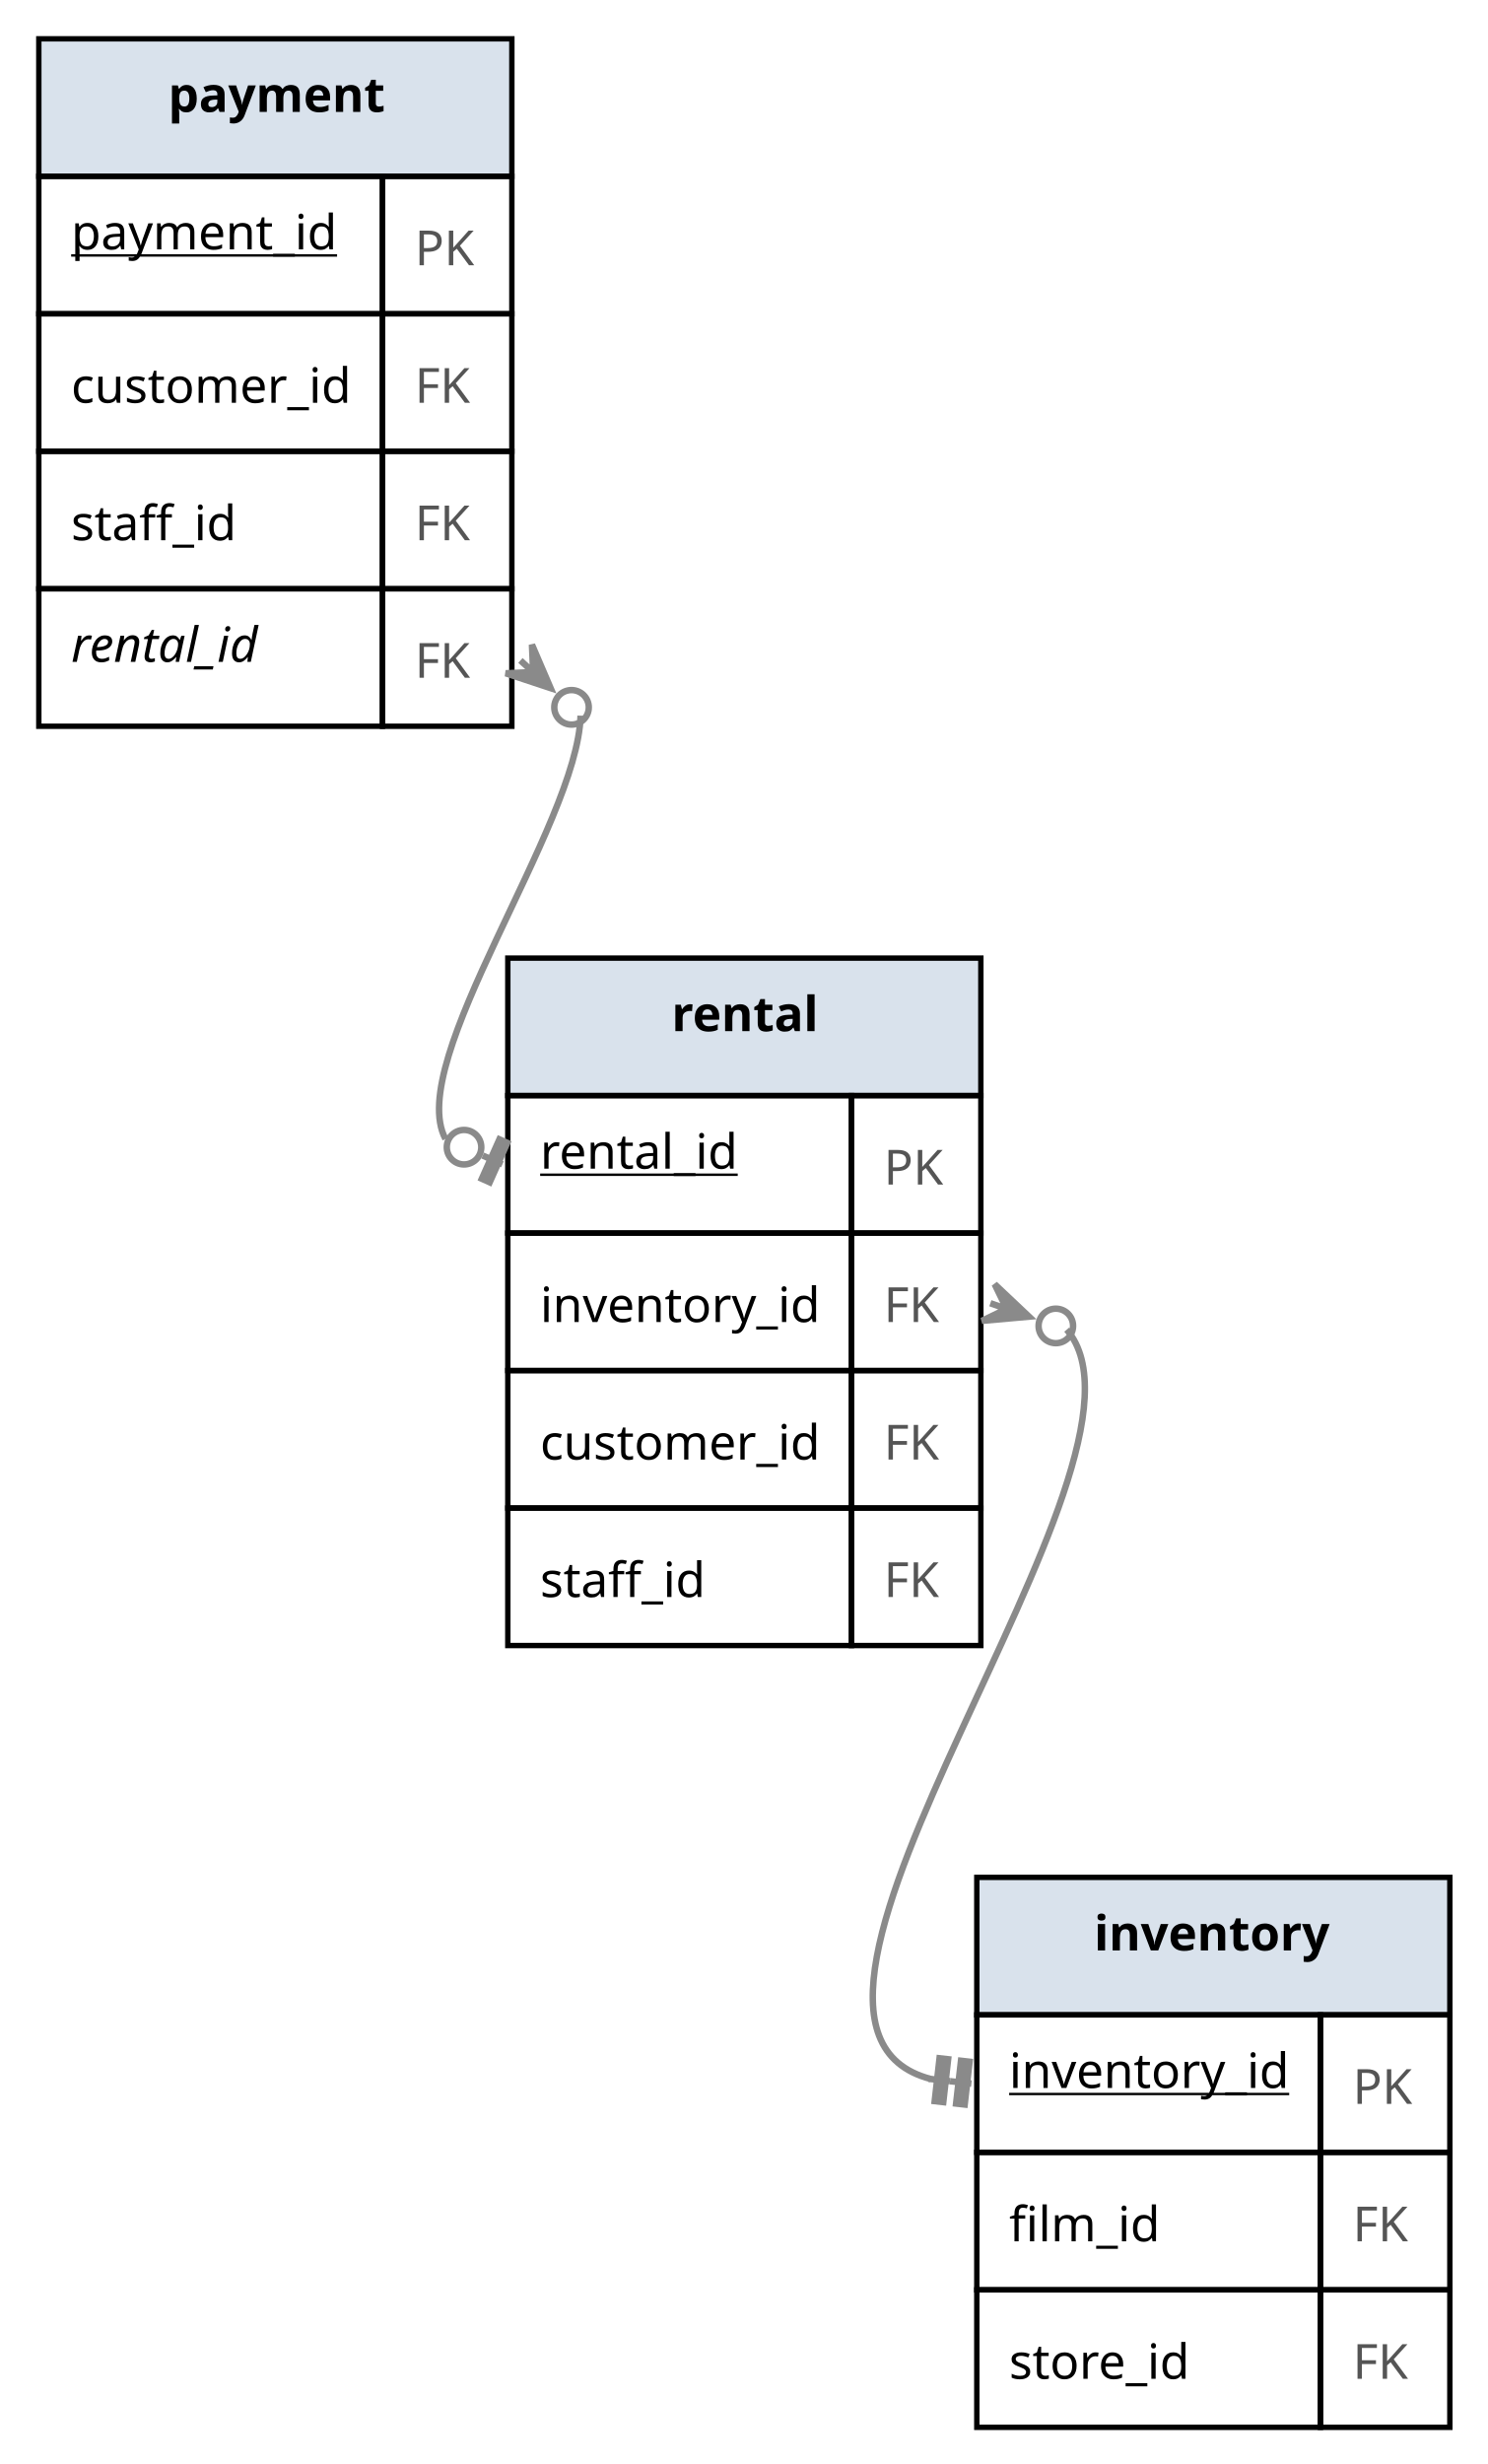
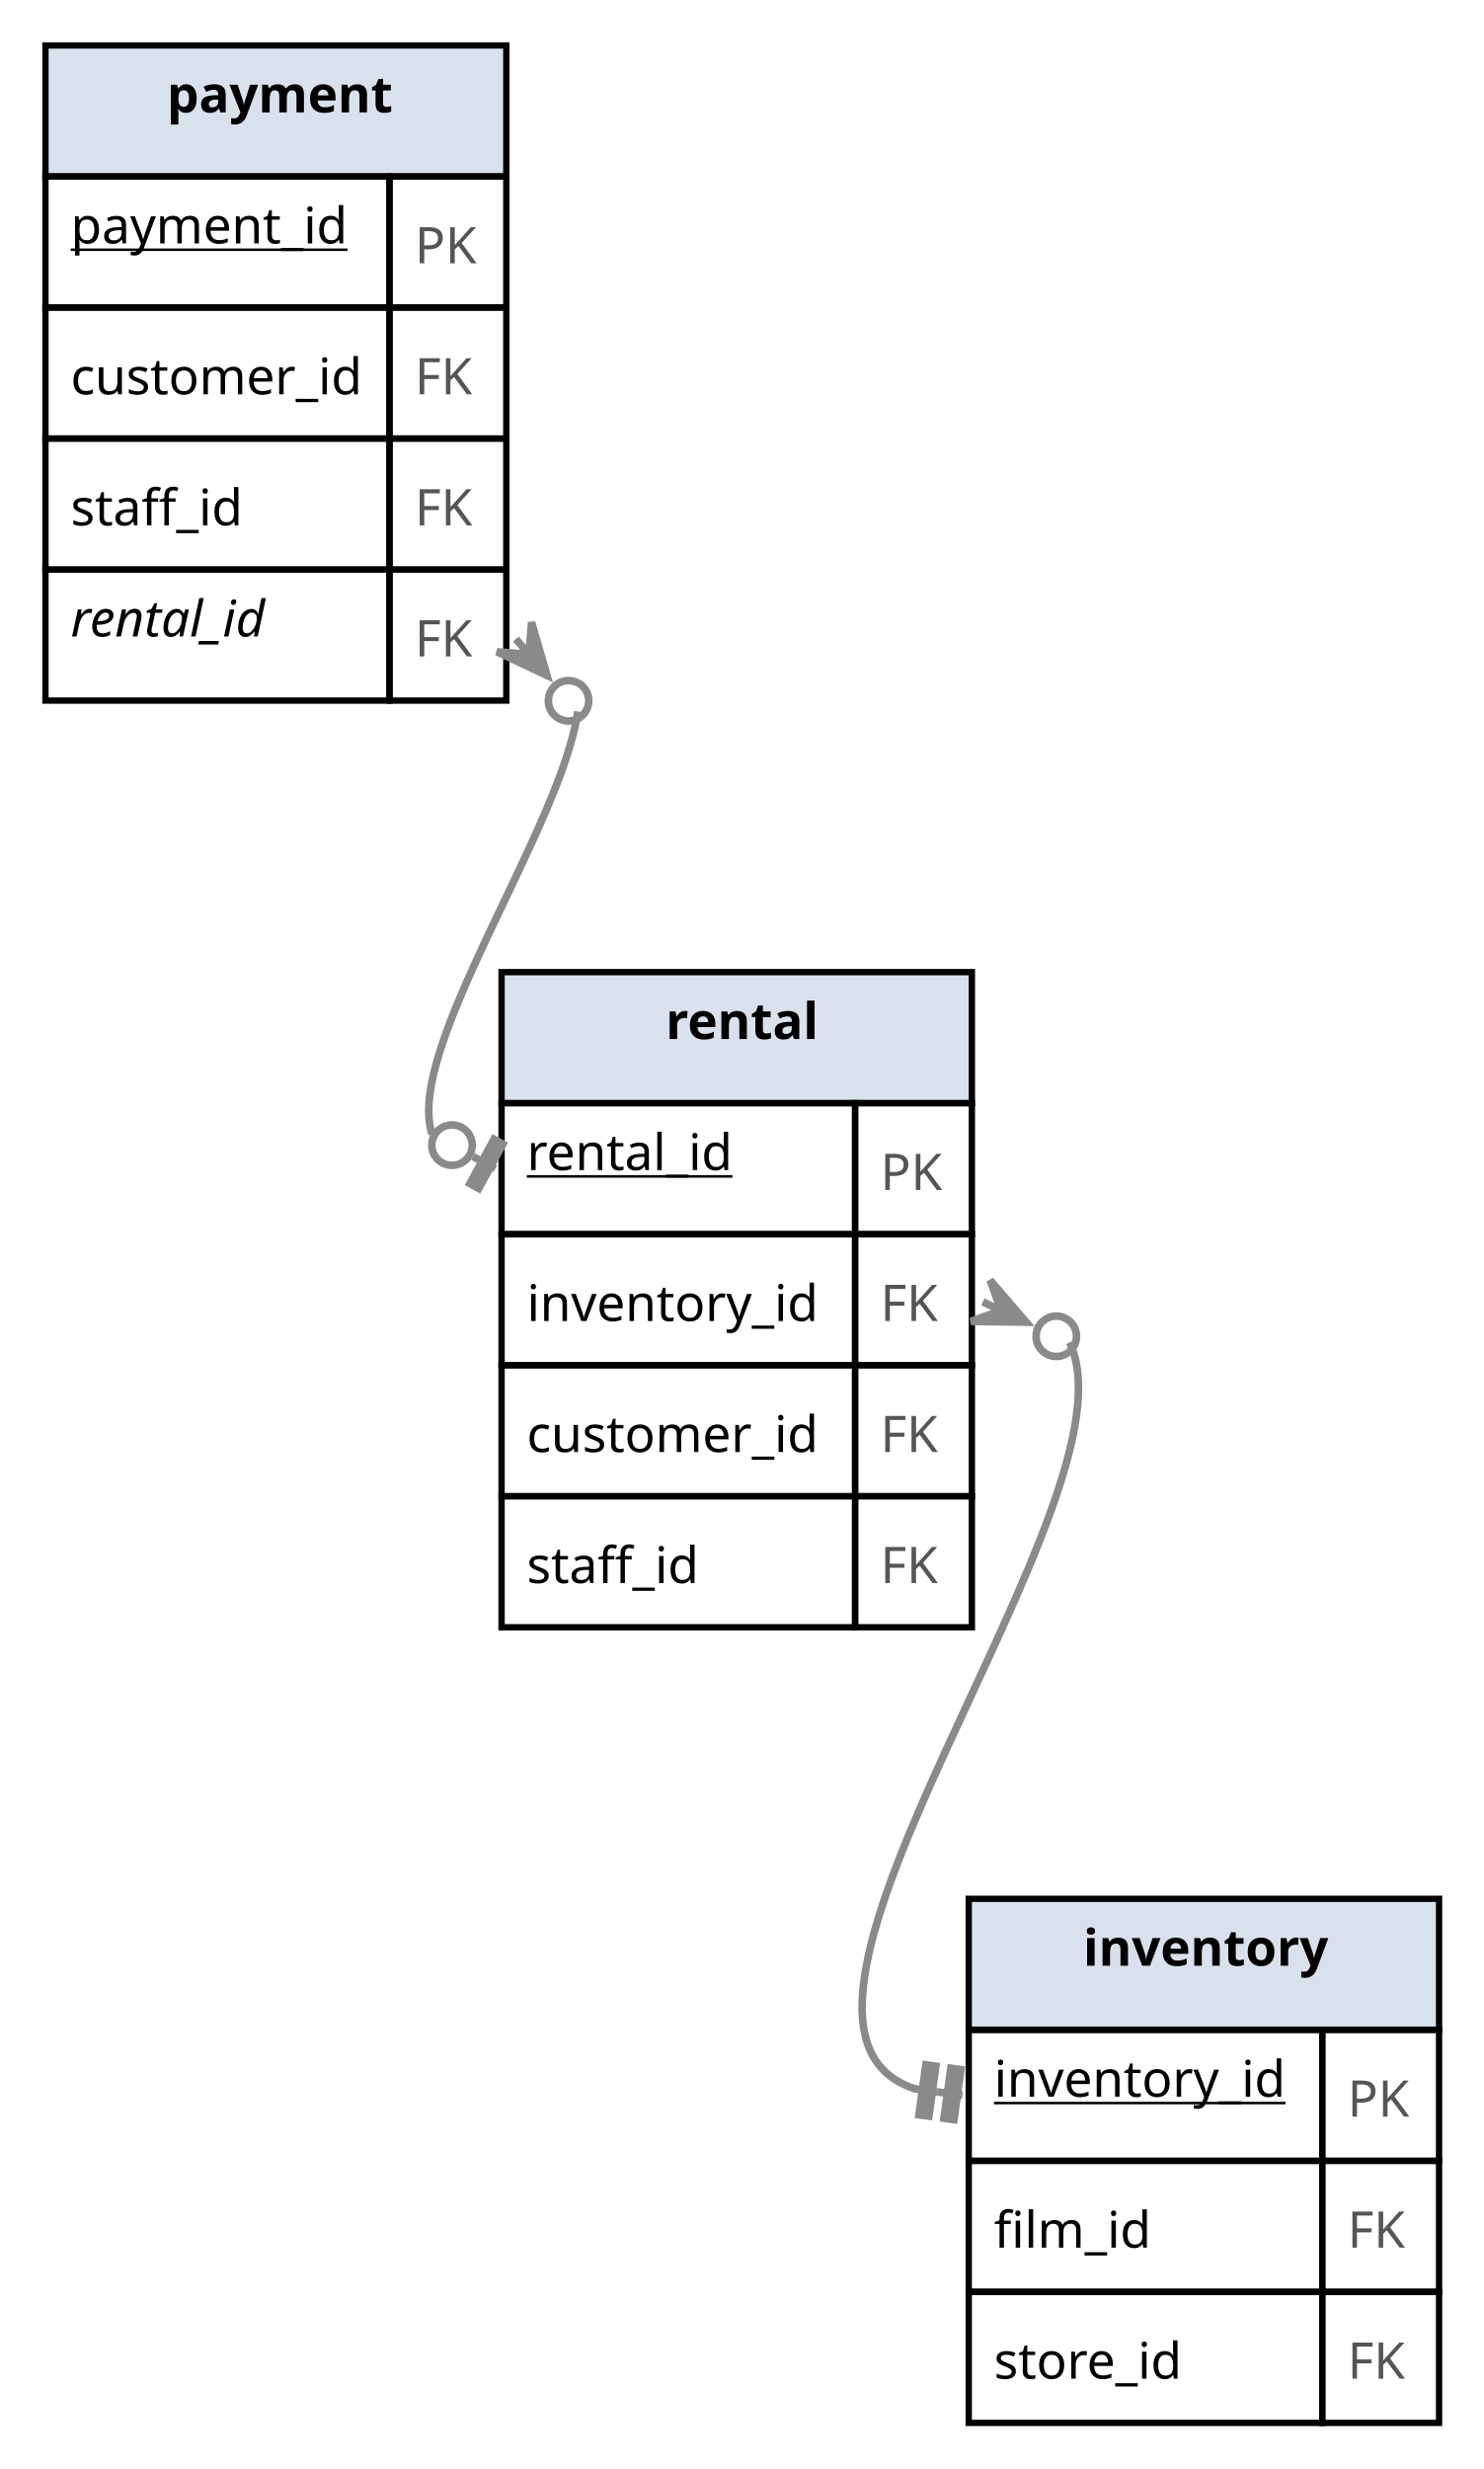
- <svg xmlns="http://www.w3.org/2000/svg" width="276pt" height="457pt" viewBox="0.00 0.00 276.00 457.00">
-   <g id="graph0" class="graph" transform="scale(1 1) rotate(0) translate(7.2 450.2)">
+ <svg xmlns="http://www.w3.org/2000/svg" width="235pt" height="391pt" viewBox="0.00 0.00 235.00 391.00">
+   <g id="graph0" class="graph" transform="scale(1 1) rotate(0) translate(7.2 383.7)">
    <g id="node1" class="node">
-       <polygon fill="#d9e2ec" stroke="none" points="174,-76.5 174,-102 261.75,-102 261.75,-76.5 174,-76.5" />
-       <polygon fill="none" stroke="#000000" points="174,-76.5 174,-102 261.75,-102 261.75,-76.5 174,-76.5" />
-       <text xml:space="preserve" text-anchor="start" x="195.75" y="-88.45" font-family="Noto Sans KR" font-weight="bold" font-size="9.00" fill="#000000">inventory</text>
-       <polygon fill="none" stroke="#000000" points="174,-51 174,-76.5 237.75,-76.5 237.75,-51 174,-51" />
-       <text xml:space="preserve" text-anchor="start" x="180" y="-62.95" font-family="Noto Sans KR" text-decoration="underline" font-size="9.00">inventory_id</text>
-       <polygon fill="none" stroke="#000000" points="237.75,-51 237.75,-76.5 261.75,-76.5 261.75,-51 237.75,-51" />
-       <text xml:space="preserve" text-anchor="start" x="243.75" y="-60" font-family="Noto Sans KR" font-size="9.00" fill="#555555">PK</text>
-       <polygon fill="none" stroke="#000000" points="174,-25.5 174,-51 237.75,-51 237.75,-25.5 174,-25.5" />
-       <text xml:space="preserve" text-anchor="start" x="180" y="-34.5" font-family="Noto Sans KR" font-size="9.00">film_id</text>
-       <polygon fill="none" stroke="#000000" points="237.75,-25.5 237.75,-51 261.75,-51 261.75,-25.5 237.75,-25.5" />
-       <text xml:space="preserve" text-anchor="start" x="243.75" y="-34.5" font-family="Noto Sans KR" font-size="9.00" fill="#555555">FK</text>
-       <polygon fill="none" stroke="#000000" points="174,0 174,-25.5 237.75,-25.5 237.75,0 174,0" />
-       <text xml:space="preserve" text-anchor="start" x="180" y="-9" font-family="Noto Sans KR" font-size="9.00">store_id</text>
-       <polygon fill="none" stroke="#000000" points="237.75,0 237.75,-25.5 261.75,-25.5 261.75,0 237.75,0" />
-       <text xml:space="preserve" text-anchor="start" x="243.75" y="-9" font-family="Noto Sans KR" font-size="9.00" fill="#555555">FK</text>
+       <polygon fill="#d9e2ec" stroke="none" points="146.25,-62.25 146.25,-83 220.75,-83 220.75,-62.25 146.25,-62.25" />
+       <polygon fill="none" stroke="#000000" points="146.25,-62.25 146.25,-83 220.75,-83 220.75,-62.25 146.25,-62.25" />
+       <text xml:space="preserve" text-anchor="start" x="164.38" y="-72.4" font-family="Noto Sans KR" font-weight="bold" font-size="8.00" fill="#000000">inventory</text>
+       <polygon fill="none" stroke="#000000" points="146.25,-41.5 146.25,-62.25 202.25,-62.25 202.25,-41.5 146.25,-41.5" />
+       <text xml:space="preserve" text-anchor="start" x="150.25" y="-51.65" font-family="Noto Sans KR" text-decoration="underline" font-size="8.00">inventory_id</text>
+       <polygon fill="none" stroke="#000000" points="202.25,-41.5 202.25,-62.25 220.75,-62.25 220.75,-41.5 202.25,-41.5" />
+       <text xml:space="preserve" text-anchor="start" x="206.25" y="-48.5" font-family="Noto Sans KR" font-size="8.00" fill="#555555">PK</text>
+       <polygon fill="none" stroke="#000000" points="146.25,-20.75 146.25,-41.5 202.25,-41.5 202.25,-20.75 146.25,-20.75" />
+       <text xml:space="preserve" text-anchor="start" x="150.25" y="-27.75" font-family="Noto Sans KR" font-size="8.00">film_id</text>
+       <polygon fill="none" stroke="#000000" points="202.25,-20.75 202.25,-41.5 220.75,-41.5 220.75,-20.75 202.25,-20.75" />
+       <text xml:space="preserve" text-anchor="start" x="206.25" y="-27.75" font-family="Noto Sans KR" font-size="8.00" fill="#555555">FK</text>
+       <polygon fill="none" stroke="#000000" points="146.25,0 146.25,-20.75 202.25,-20.75 202.25,0 146.25,0" />
+       <text xml:space="preserve" text-anchor="start" x="150.25" y="-7" font-family="Noto Sans KR" font-size="8.00">store_id</text>
+       <polygon fill="none" stroke="#000000" points="202.25,0 202.25,-20.75 220.75,-20.75 220.75,0 202.25,0" />
+       <text xml:space="preserve" text-anchor="start" x="206.25" y="-7" font-family="Noto Sans KR" font-size="8.00" fill="#555555">FK</text>
    </g>
    <g id="node2" class="node">
-       <polygon fill="#d9e2ec" stroke="none" points="87,-247 87,-272.5 174.75,-272.5 174.75,-247 87,-247" />
-       <polygon fill="none" stroke="#000000" points="87,-247 87,-272.5 174.75,-272.5 174.75,-247 87,-247" />
-       <text xml:space="preserve" text-anchor="start" x="117.38" y="-258.95" font-family="Noto Sans KR" font-weight="bold" font-size="9.00" fill="#000000">rental</text>
-       <polygon fill="none" stroke="#000000" points="87,-221.5 87,-247 150.75,-247 150.75,-221.5 87,-221.5" />
-       <text xml:space="preserve" text-anchor="start" x="93" y="-233.45" font-family="Noto Sans KR" text-decoration="underline" font-size="9.00">rental_id</text>
-       <polygon fill="none" stroke="#000000" points="150.75,-221.5 150.75,-247 174.75,-247 174.75,-221.5 150.75,-221.5" />
-       <text xml:space="preserve" text-anchor="start" x="156.75" y="-230.5" font-family="Noto Sans KR" font-size="9.00" fill="#555555">PK</text>
-       <polygon fill="none" stroke="#000000" points="87,-196 87,-221.5 150.75,-221.5 150.75,-196 87,-196" />
-       <text xml:space="preserve" text-anchor="start" x="93" y="-205" font-family="Noto Sans KR" font-size="9.00">inventory_id</text>
-       <polygon fill="none" stroke="#000000" points="150.75,-196 150.75,-221.5 174.75,-221.5 174.75,-196 150.75,-196" />
-       <text xml:space="preserve" text-anchor="start" x="156.75" y="-205" font-family="Noto Sans KR" font-size="9.00" fill="#555555">FK</text>
-       <polygon fill="none" stroke="#000000" points="87,-170.5 87,-196 150.75,-196 150.75,-170.5 87,-170.5" />
-       <text xml:space="preserve" text-anchor="start" x="93" y="-179.5" font-family="Noto Sans KR" font-size="9.00">customer_id</text>
-       <polygon fill="none" stroke="#000000" points="150.75,-170.5 150.75,-196 174.75,-196 174.75,-170.5 150.75,-170.5" />
-       <text xml:space="preserve" text-anchor="start" x="156.75" y="-179.5" font-family="Noto Sans KR" font-size="9.00" fill="#555555">FK</text>
-       <polygon fill="none" stroke="#000000" points="87,-145 87,-170.5 150.75,-170.5 150.75,-145 87,-145" />
-       <text xml:space="preserve" text-anchor="start" x="93" y="-154" font-family="Noto Sans KR" font-size="9.00">staff_id</text>
-       <polygon fill="none" stroke="#000000" points="150.75,-145 150.75,-170.5 174.75,-170.5 174.75,-145 150.75,-145" />
-       <text xml:space="preserve" text-anchor="start" x="156.75" y="-154" font-family="Noto Sans KR" font-size="9.00" fill="#555555">FK</text>
+       <polygon fill="#d9e2ec" stroke="none" points="72.25,-209 72.25,-229.75 146.75,-229.75 146.75,-209 72.25,-209" />
+       <polygon fill="none" stroke="#000000" points="72.25,-209 72.25,-229.75 146.75,-229.75 146.75,-209 72.25,-209" />
+       <text xml:space="preserve" text-anchor="start" x="98.25" y="-219.15" font-family="Noto Sans KR" font-weight="bold" font-size="8.00" fill="#000000">rental</text>
+       <polygon fill="none" stroke="#000000" points="72.25,-188.25 72.25,-209 128.25,-209 128.25,-188.25 72.25,-188.25" />
+       <text xml:space="preserve" text-anchor="start" x="76.25" y="-198.4" font-family="Noto Sans KR" text-decoration="underline" font-size="8.00">rental_id</text>
+       <polygon fill="none" stroke="#000000" points="128.25,-188.25 128.25,-209 146.75,-209 146.75,-188.25 128.25,-188.25" />
+       <text xml:space="preserve" text-anchor="start" x="132.25" y="-195.25" font-family="Noto Sans KR" font-size="8.00" fill="#555555">PK</text>
+       <polygon fill="none" stroke="#000000" points="72.25,-167.5 72.25,-188.25 128.25,-188.25 128.25,-167.5 72.25,-167.5" />
+       <text xml:space="preserve" text-anchor="start" x="76.25" y="-174.5" font-family="Noto Sans KR" font-size="8.00">inventory_id</text>
+       <polygon fill="none" stroke="#000000" points="128.25,-167.5 128.25,-188.25 146.75,-188.25 146.75,-167.5 128.25,-167.5" />
+       <text xml:space="preserve" text-anchor="start" x="132.25" y="-174.5" font-family="Noto Sans KR" font-size="8.00" fill="#555555">FK</text>
+       <polygon fill="none" stroke="#000000" points="72.25,-146.75 72.25,-167.5 128.25,-167.5 128.25,-146.75 72.25,-146.75" />
+       <text xml:space="preserve" text-anchor="start" x="76.25" y="-153.75" font-family="Noto Sans KR" font-size="8.00">customer_id</text>
+       <polygon fill="none" stroke="#000000" points="128.25,-146.75 128.25,-167.5 146.75,-167.5 146.75,-146.75 128.25,-146.75" />
+       <text xml:space="preserve" text-anchor="start" x="132.25" y="-153.75" font-family="Noto Sans KR" font-size="8.00" fill="#555555">FK</text>
+       <polygon fill="none" stroke="#000000" points="72.25,-126 72.25,-146.75 128.25,-146.75 128.25,-126 72.25,-126" />
+       <text xml:space="preserve" text-anchor="start" x="76.25" y="-133" font-family="Noto Sans KR" font-size="8.00">staff_id</text>
+       <polygon fill="none" stroke="#000000" points="128.25,-126 128.25,-146.75 146.75,-146.75 146.75,-126 128.25,-126" />
+       <text xml:space="preserve" text-anchor="start" x="132.25" y="-133" font-family="Noto Sans KR" font-size="8.00" fill="#555555">FK</text>
    </g>
    <g id="edge1" class="edge">
-       <path fill="none" stroke="#8a8a8a" stroke-width="1.2" d="M190.68,-203.59C211.76,-179.07 125.39,-75.1 165.45,-64.61" />
-       <polygon fill="#8a8a8a" stroke="#8a8a8a" stroke-width="1.2" points="183.69,-206 174.95,-205.22 179.53,-207.44 176.51,-208.49 176.51,-208.49 176.51,-208.49 179.53,-207.44 177.31,-212.02 183.69,-206" />
-       <ellipse fill="none" stroke="#8a8a8a" stroke-width="1.2" cx="188.66" cy="-204.28" rx="3.2" ry="3.2" />
-       <polygon fill="#8a8a8a" stroke="#8a8a8a" stroke-width="1.2" points="171.75,-59.87 172.66,-67.81 171.07,-67.99 170.16,-60.05 171.75,-59.87" />
-       <polyline fill="none" stroke="#8a8a8a" stroke-width="1.2" points="173,-63.75 169.03,-64.2" />
-       <polygon fill="#8a8a8a" stroke="#8a8a8a" stroke-width="1.2" points="167.78,-60.32 168.68,-68.27 167.09,-68.45 166.19,-60.5 167.78,-60.32" />
-       <polyline fill="none" stroke="#8a8a8a" stroke-width="1.2" points="169.03,-64.2 165.05,-64.65" />
+       <path fill="none" stroke="#8a8a8a" stroke-width="1.2" d="M162.21,-171.1C174.13,-146.56 106.49,-63.25 137.65,-52.93" />
+       <polygon fill="#8a8a8a" stroke="#8a8a8a" stroke-width="1.2" points="155.36,-174.31 146.59,-174.44 151.37,-176.18 148.48,-177.53 148.48,-177.53 148.48,-177.53 151.37,-176.18 149.64,-180.96 155.36,-174.31" />
+       <ellipse fill="none" stroke="#8a8a8a" stroke-width="1.2" cx="160.12" cy="-172.08" rx="3.2" ry="3.2" />
+       <polygon fill="#8a8a8a" stroke="#8a8a8a" stroke-width="1.2" points="143.91,-48.02 145.01,-55.95 143.42,-56.17 142.32,-48.24 143.91,-48.02" />
+       <polyline fill="none" stroke="#8a8a8a" stroke-width="1.2" points="145.25,-51.88 141.29,-52.42" />
+       <polygon fill="#8a8a8a" stroke="#8a8a8a" stroke-width="1.2" points="139.95,-48.57 141.04,-56.49 139.46,-56.71 138.36,-48.79 139.95,-48.57" />
+       <polyline fill="none" stroke="#8a8a8a" stroke-width="1.2" points="141.29,-52.42 137.33,-52.97" />
    </g>
    <g id="node3" class="node">
-       <polygon fill="#d9e2ec" stroke="none" points="0,-417.5 0,-443 87.75,-443 87.75,-417.5 0,-417.5" />
-       <polygon fill="none" stroke="#000000" points="0,-417.5 0,-443 87.75,-443 87.75,-417.5 0,-417.5" />
-       <text xml:space="preserve" text-anchor="start" x="24" y="-429.45" font-family="Noto Sans KR" font-weight="bold" font-size="9.00" fill="#000000">payment</text>
-       <polygon fill="none" stroke="#000000" points="0,-392 0,-417.5 63.75,-417.5 63.75,-392 0,-392" />
-       <text xml:space="preserve" text-anchor="start" x="6" y="-403.95" font-family="Noto Sans KR" text-decoration="underline" font-size="9.00">payment_id</text>
-       <polygon fill="none" stroke="#000000" points="63.75,-392 63.75,-417.5 87.75,-417.5 87.75,-392 63.75,-392" />
-       <text xml:space="preserve" text-anchor="start" x="69.75" y="-401" font-family="Noto Sans KR" font-size="9.00" fill="#555555">PK</text>
-       <polygon fill="none" stroke="#000000" points="0,-366.5 0,-392 63.75,-392 63.75,-366.5 0,-366.5" />
-       <text xml:space="preserve" text-anchor="start" x="6" y="-375.5" font-family="Noto Sans KR" font-size="9.00">customer_id</text>
-       <polygon fill="none" stroke="#000000" points="63.75,-366.5 63.75,-392 87.75,-392 87.75,-366.5 63.75,-366.5" />
-       <text xml:space="preserve" text-anchor="start" x="69.75" y="-375.5" font-family="Noto Sans KR" font-size="9.00" fill="#555555">FK</text>
-       <polygon fill="none" stroke="#000000" points="0,-341 0,-366.5 63.75,-366.5 63.75,-341 0,-341" />
-       <text xml:space="preserve" text-anchor="start" x="6" y="-350" font-family="Noto Sans KR" font-size="9.00">staff_id</text>
-       <polygon fill="none" stroke="#000000" points="63.75,-341 63.75,-366.5 87.75,-366.5 87.75,-341 63.75,-341" />
-       <text xml:space="preserve" text-anchor="start" x="69.75" y="-350" font-family="Noto Sans KR" font-size="9.00" fill="#555555">FK</text>
-       <polygon fill="none" stroke="#000000" points="0,-315.5 0,-341 63.75,-341 63.75,-315.5 0,-315.5" />
-       <text xml:space="preserve" text-anchor="start" x="6" y="-327.45" font-family="Noto Sans KR" font-style="italic" font-size="9.00">rental_id</text>
-       <polygon fill="none" stroke="#000000" points="63.75,-315.5 63.75,-341 87.75,-341 87.75,-315.5 63.75,-315.5" />
-       <text xml:space="preserve" text-anchor="start" x="69.75" y="-324.5" font-family="Noto Sans KR" font-size="9.00" fill="#555555">FK</text>
+       <polygon fill="#d9e2ec" stroke="none" points="0,-355.75 0,-376.5 73,-376.5 73,-355.75 0,-355.75" />
+       <polygon fill="none" stroke="#000000" points="0,-355.75 0,-376.5 73,-376.5 73,-355.75 0,-355.75" />
+       <text xml:space="preserve" text-anchor="start" x="19.25" y="-365.9" font-family="Noto Sans KR" font-weight="bold" font-size="8.00" fill="#000000">payment</text>
+       <polygon fill="none" stroke="#000000" points="0,-335 0,-355.75 54.5,-355.75 54.5,-335 0,-335" />
+       <text xml:space="preserve" text-anchor="start" x="4" y="-345.15" font-family="Noto Sans KR" text-decoration="underline" font-size="8.00">payment_id</text>
+       <polygon fill="none" stroke="#000000" points="54.5,-335 54.5,-355.75 73,-355.75 73,-335 54.5,-335" />
+       <text xml:space="preserve" text-anchor="start" x="58.5" y="-342" font-family="Noto Sans KR" font-size="8.00" fill="#555555">PK</text>
+       <polygon fill="none" stroke="#000000" points="0,-314.25 0,-335 54.5,-335 54.5,-314.25 0,-314.25" />
+       <text xml:space="preserve" text-anchor="start" x="4" y="-321.25" font-family="Noto Sans KR" font-size="8.00">customer_id</text>
+       <polygon fill="none" stroke="#000000" points="54.5,-314.25 54.5,-335 73,-335 73,-314.25 54.5,-314.25" />
+       <text xml:space="preserve" text-anchor="start" x="58.5" y="-321.25" font-family="Noto Sans KR" font-size="8.00" fill="#555555">FK</text>
+       <polygon fill="none" stroke="#000000" points="0,-293.5 0,-314.25 54.5,-314.25 54.5,-293.5 0,-293.5" />
+       <text xml:space="preserve" text-anchor="start" x="4" y="-300.5" font-family="Noto Sans KR" font-size="8.00">staff_id</text>
+       <polygon fill="none" stroke="#000000" points="54.5,-293.5 54.5,-314.25 73,-314.25 73,-293.5 54.5,-293.5" />
+       <text xml:space="preserve" text-anchor="start" x="58.5" y="-300.5" font-family="Noto Sans KR" font-size="8.00" fill="#555555">FK</text>
+       <polygon fill="none" stroke="#000000" points="0,-272.75 0,-293.5 54.5,-293.5 54.5,-272.75 0,-272.75" />
+       <text xml:space="preserve" text-anchor="start" x="4" y="-282.9" font-family="Noto Sans KR" font-style="italic" font-size="8.00">rental_id</text>
+       <polygon fill="none" stroke="#000000" points="54.5,-272.75 54.5,-293.5 73,-293.5 73,-272.75 54.5,-272.75" />
+       <text xml:space="preserve" text-anchor="start" x="58.5" y="-279.75" font-family="Noto Sans KR" font-size="8.00" fill="#555555">FK</text>
    </g>
    <g id="edge2" class="edge">
-       <path fill="none" stroke="#8a8a8a" stroke-width="1.2" d="M100.5,-317.47C99.94,-297.02 67.75,-253.37 75.43,-238.97" />
-       <polygon fill="#8a8a8a" stroke="#8a8a8a" stroke-width="1.2" points="94.94,-322.57 86.61,-325.33 91.7,-325.55 89.34,-327.71 89.34,-327.71 89.34,-327.71 91.7,-325.55 91.48,-330.63 94.94,-322.57" />
-       <ellipse fill="none" stroke="#8a8a8a" stroke-width="1.2" cx="98.82" cy="-319.01" rx="3.2" ry="3.2" />
-       <polygon fill="#8a8a8a" stroke="#8a8a8a" stroke-width="1.2" points="83.64,-230.92 86.9,-238.23 85.44,-238.88 82.18,-231.58 83.64,-230.92" />
-       <polyline fill="none" stroke="#8a8a8a" stroke-width="1.2" points="86,-234.25 82.35,-235.88" />
-       <ellipse fill="none" stroke="#8a8a8a" stroke-width="1.2" cx="78.88" cy="-237.43" rx="3.2" ry="3.2" />
+       <path fill="none" stroke="#8a8a8a" stroke-width="1.2" d="M84.32,-271.02C81.68,-252.4 56.77,-217.48 61.25,-204.07" />
+       <polygon fill="#8a8a8a" stroke="#8a8a8a" stroke-width="1.2" points="79.45,-276.73 71.52,-280.48 76.59,-280.08 74.52,-282.51 74.52,-282.51 74.52,-282.51 76.59,-280.08 77,-285.15 79.45,-276.73" />
+       <ellipse fill="none" stroke="#8a8a8a" stroke-width="1.2" cx="82.86" cy="-272.72" rx="3.2" ry="3.2" />
+       <polygon fill="#8a8a8a" stroke="#8a8a8a" stroke-width="1.2" points="68.64,-195.49 72.46,-202.52 71.05,-203.29 67.23,-196.26 68.64,-195.49" />
+       <polyline fill="none" stroke="#8a8a8a" stroke-width="1.2" points="71.25,-198.62 67.74,-200.54" />
+       <ellipse fill="none" stroke="#8a8a8a" stroke-width="1.2" cx="64.4" cy="-202.35" rx="3.2" ry="3.2" />
    </g>
  </g>
</svg>
